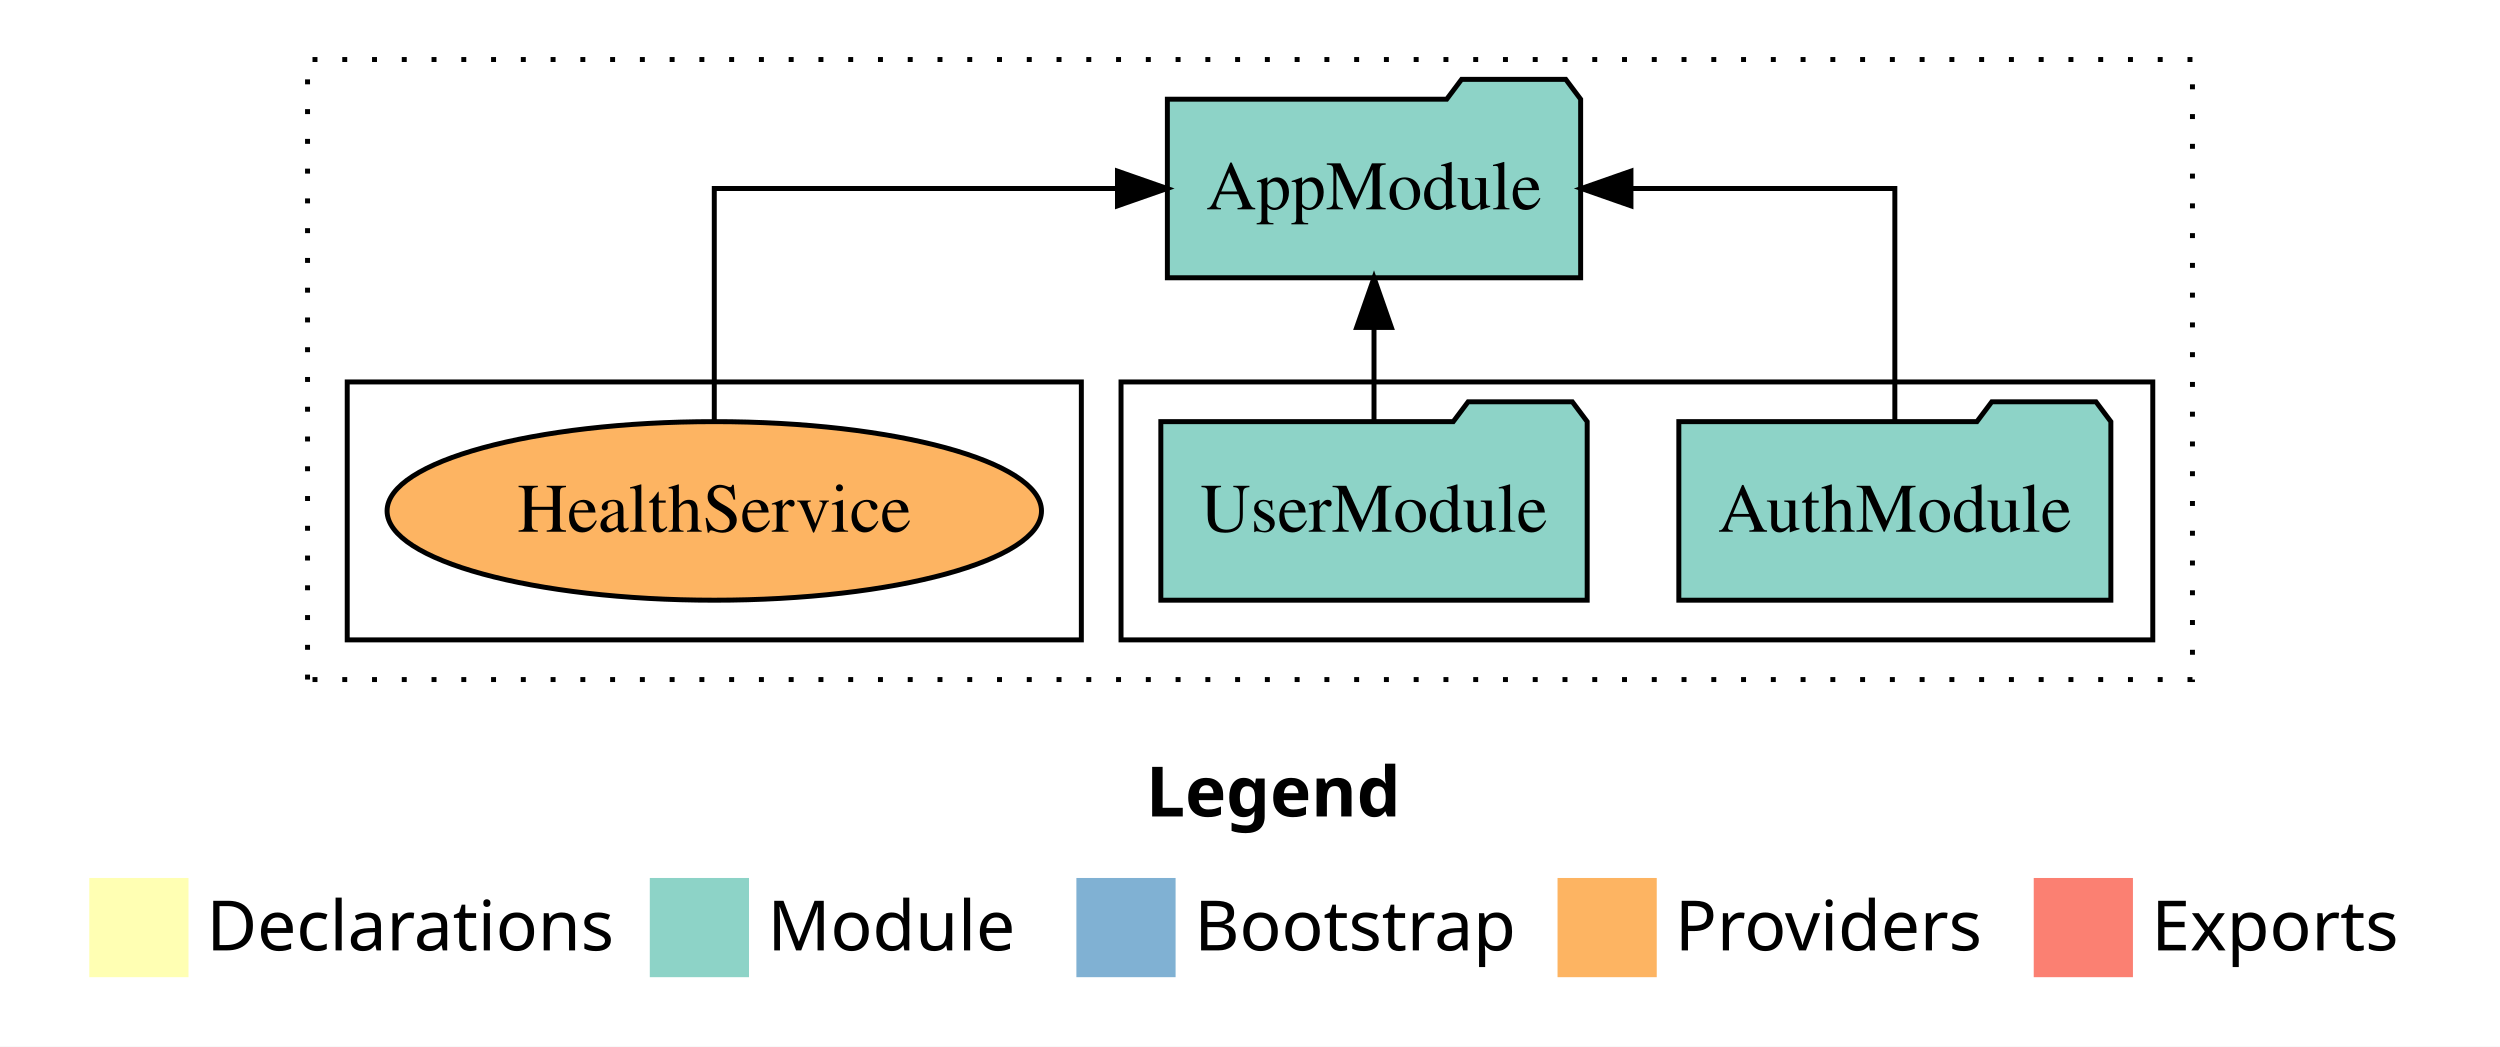
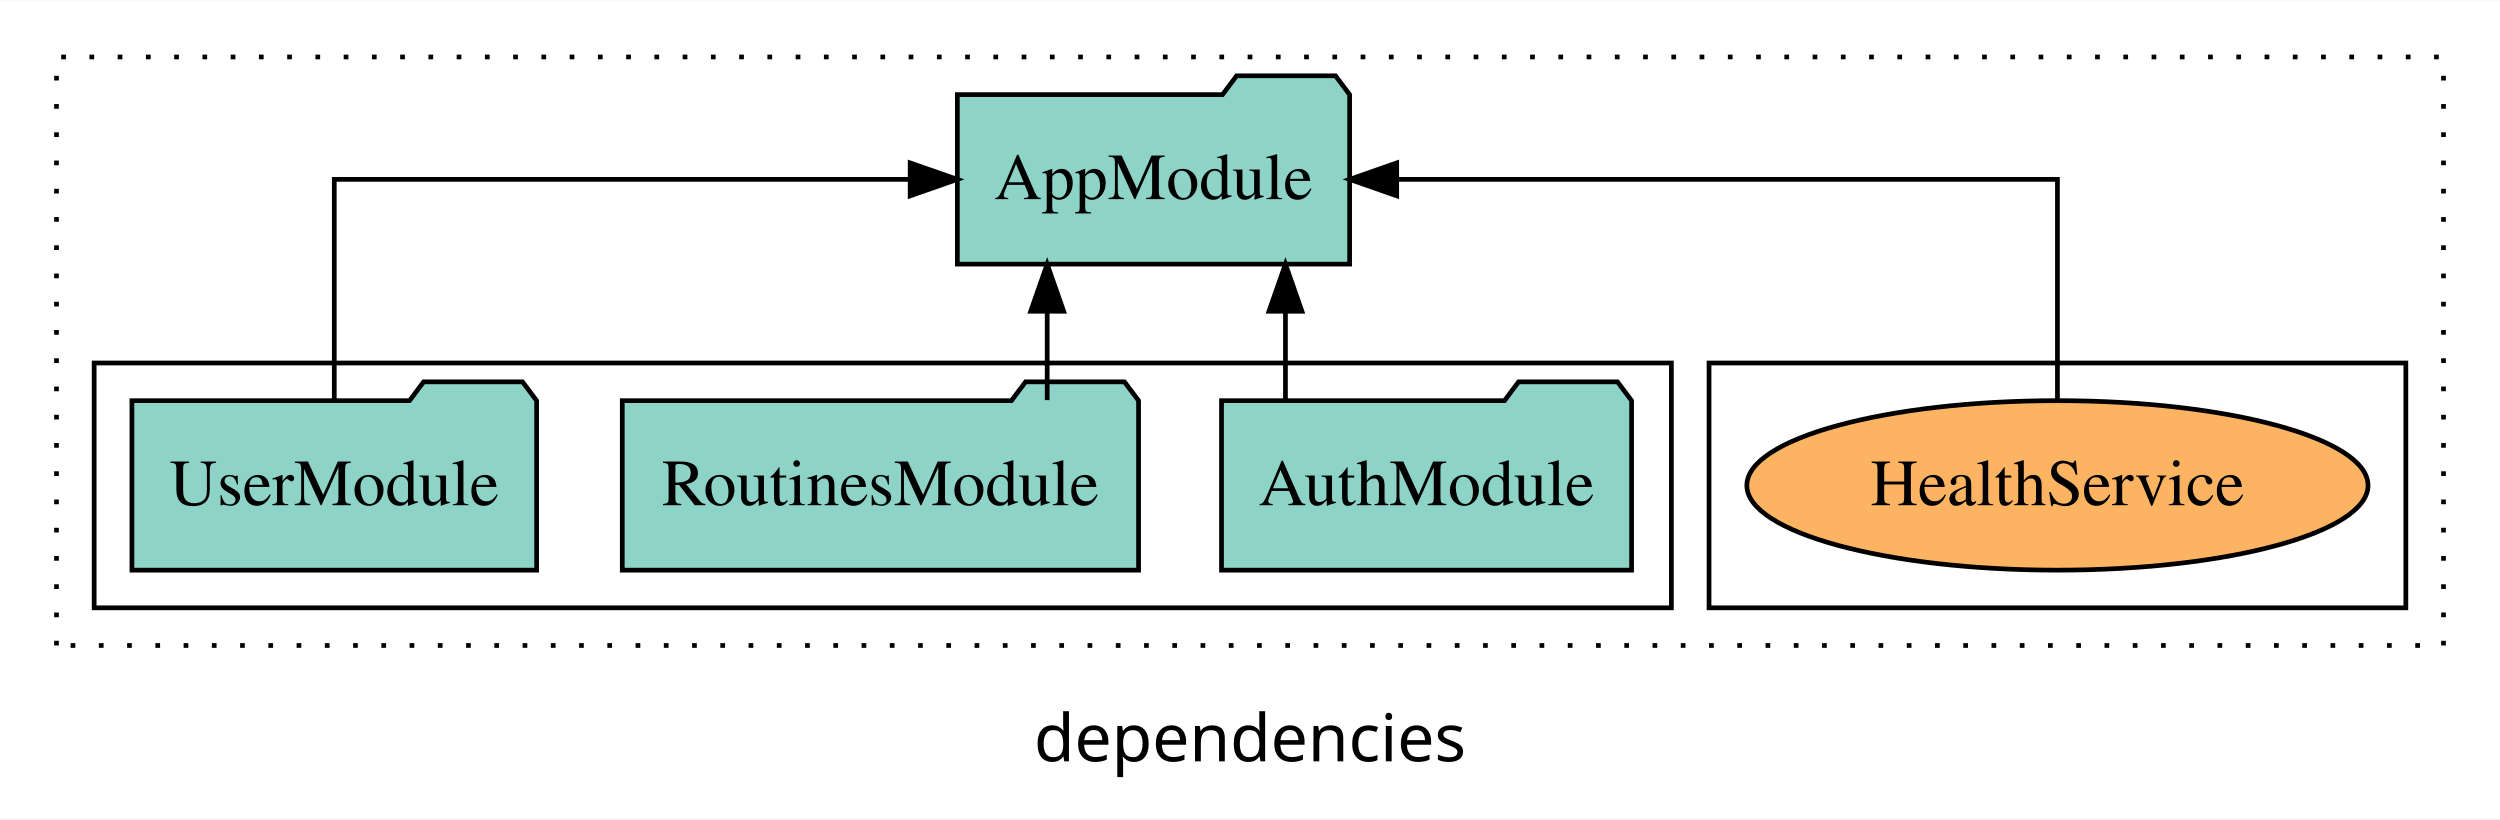
- <svg xmlns="http://www.w3.org/2000/svg" width="504pt" height="211pt" viewBox="0.00 0.00 504.00 211.00">
-   <g id="graph0" class="graph" transform="scale(1 1) rotate(0) translate(4 207)">
-     <polygon fill="#ffffff" stroke="transparent" points="-4,4 -4,-207 500,-207 500,4 -4,4" />
-     <text text-anchor="start" x="227.009" y="-42.4" font-family="sans-serif" font-weight="bold" font-size="14.00" fill="#000000">Legend</text>
-     <polygon fill="#ffffb3" stroke="transparent" points="14,-10 14,-30 34,-30 34,-10 14,-10" />
-     <text text-anchor="start" x="37.629" y="-15.4" font-family="sans-serif" font-size="14.00" fill="#000000">  Declarations</text>
-     <polygon fill="#8dd3c7" stroke="transparent" points="127,-10 127,-30 147,-30 147,-10 127,-10" />
-     <text text-anchor="start" x="150.725" y="-15.4" font-family="sans-serif" font-size="14.00" fill="#000000">  Module</text>
-     <polygon fill="#80b1d3" stroke="transparent" points="213,-10 213,-30 233,-30 233,-10 213,-10" />
-     <text text-anchor="start" x="236.781" y="-15.4" font-family="sans-serif" font-size="14.00" fill="#000000">  Bootstrap</text>
-     <polygon fill="#fdb462" stroke="transparent" points="310,-10 310,-30 330,-30 330,-10 310,-10" />
-     <text text-anchor="start" x="333.673" y="-15.4" font-family="sans-serif" font-size="14.00" fill="#000000">  Providers</text>
-     <polygon fill="#fb8072" stroke="transparent" points="406,-10 406,-30 426,-30 426,-10 406,-10" />
-     <text text-anchor="start" x="429.726" y="-15.4" font-family="sans-serif" font-size="14.00" fill="#000000">  Exports</text>
+ <svg xmlns="http://www.w3.org/2000/svg" width="531pt" height="174pt" viewBox="0.00 0.00 531.00 173.80">
+   <g id="graph0" class="graph" transform="scale(1 1) rotate(0) translate(4 169.8)">
+     <polygon fill="white" stroke="transparent" points="-4,4 -4,-169.8 527,-169.8 527,4 -4,4" />
+     <text text-anchor="middle" x="261.5" y="-8.2" font-family="sans-serif" font-size="14.00">dependencies</text>
    <g id="clust1" class="cluster">
-       <polygon fill="none" stroke="#000000" stroke-dasharray="1,5" points="58,-70 58,-195 438,-195 438,-70 58,-70" />
+       <polygon fill="none" stroke="black" stroke-dasharray="1,5" points="8,-32.8 8,-157.8 515,-157.8 515,-32.8 8,-32.8" />
+     </g>
+     <g id="clust6" class="cluster">
+       <polygon fill="none" stroke="black" points="359,-40.8 359,-92.8 507,-92.8 507,-40.8 359,-40.8" />
    </g>
    <g id="clust3" class="cluster">
-       <polygon fill="none" stroke="#000000" points="222,-78 222,-130 430,-130 430,-78 222,-78" />
-     </g>
-     <g id="clust6" class="cluster">
-       <polygon fill="none" stroke="#000000" points="66,-78 66,-130 214,-130 214,-78 66,-78" />
+       <polygon fill="none" stroke="black" points="16,-40.8 16,-92.8 351,-92.8 351,-40.8 16,-40.8" />
    </g>
    <g id="node1" class="node">
-       <polygon fill="#8dd3c7" stroke="#000000" points="421.548,-122 418.548,-126 397.548,-126 394.548,-122 334.452,-122 334.452,-86 421.548,-86 421.548,-122" />
-       <text text-anchor="middle" x="378" y="-99.8" font-family="Times,serif" font-size="14.00" fill="#000000">AuthModule</text>
+       <polygon fill="#8dd3c7" stroke="black" points="342.55,-84.8 339.55,-88.8 318.55,-88.8 315.55,-84.8 255.45,-84.8 255.45,-48.8 342.55,-48.8 342.55,-84.8" />
+       <text text-anchor="middle" x="299" y="-62.6" font-family="Times,serif" font-size="14.00">AuthModule</text>
+     </g>
+     <g id="node4" class="node">
+       <polygon fill="#8dd3c7" stroke="black" points="282.66,-149.8 279.66,-153.8 258.66,-153.8 255.66,-149.8 199.34,-149.8 199.34,-113.8 282.66,-113.8 282.66,-149.8" />
+       <text text-anchor="middle" x="241" y="-127.6" font-family="Times,serif" font-size="14.00">AppModule</text>
+     </g>
+     <g id="edge1" class="edge">
+       <path fill="none" stroke="black" d="M269.03,-84.91C269.03,-84.91 269.03,-103.79 269.03,-103.79" />
+       <polygon fill="black" stroke="black" points="265.53,-103.79 269.03,-113.79 272.53,-103.79 265.53,-103.79" />
+     </g>
+     <g id="node2" class="node">
+       <polygon fill="#8dd3c7" stroke="black" points="237.83,-84.8 234.83,-88.8 213.83,-88.8 210.83,-84.8 128.17,-84.8 128.17,-48.8 237.83,-48.8 237.83,-84.8" />
+       <text text-anchor="middle" x="183" y="-62.6" font-family="Times,serif" font-size="14.00">RoutinesModule</text>
+     </g>
+     <g id="edge2" class="edge">
+       <path fill="none" stroke="black" d="M218.42,-84.91C218.42,-84.91 218.42,-103.79 218.42,-103.79" />
+       <polygon fill="black" stroke="black" points="214.92,-103.79 218.42,-113.79 221.92,-103.79 214.92,-103.79" />
    </g>
    <g id="node3" class="node">
-       <polygon fill="#8dd3c7" stroke="#000000" points="314.657,-187 311.657,-191 290.657,-191 287.657,-187 231.343,-187 231.343,-151 314.657,-151 314.657,-187" />
-       <text text-anchor="middle" x="273" y="-164.8" font-family="Times,serif" font-size="14.00" fill="#000000">AppModule</text>
-     </g>
-     <g id="edge1" class="edge">
-       <path fill="none" stroke="#000000" d="M378,-122.106C378,-141.339 378,-169 378,-169 378,-169 324.8,-169 324.8,-169" />
-       <polygon fill="#000000" stroke="#000000" points="324.8,-165.5 314.8,-169 324.8,-172.5 324.8,-165.5" />
-     </g>
-     <g id="node2" class="node">
-       <polygon fill="#8dd3c7" stroke="#000000" points="315.976,-122 312.976,-126 291.976,-126 288.976,-122 230.024,-122 230.024,-86 315.976,-86 315.976,-122" />
-       <text text-anchor="middle" x="273" y="-99.8" font-family="Times,serif" font-size="14.00" fill="#000000">UserModule</text>
-     </g>
-     <g id="edge2" class="edge">
-       <path fill="none" stroke="#000000" d="M273,-122.106C273,-122.106 273,-140.991 273,-140.991" />
-       <polygon fill="#000000" stroke="#000000" points="269.5,-140.991 273,-150.991 276.5,-140.991 269.5,-140.991" />
-     </g>
-     <g id="node4" class="node">
-       <ellipse fill="#fdb462" stroke="#000000" cx="140" cy="-104" rx="65.966" ry="18" />
-       <text text-anchor="middle" x="140" y="-99.8" font-family="Times,serif" font-size="14.00" fill="#000000">HealthService</text>
+       <polygon fill="#8dd3c7" stroke="black" points="109.98,-84.8 106.98,-88.8 85.98,-88.8 82.98,-84.8 24.02,-84.8 24.02,-48.8 109.98,-48.8 109.98,-84.8" />
+       <text text-anchor="middle" x="67" y="-62.6" font-family="Times,serif" font-size="14.00">UserModule</text>
    </g>
    <g id="edge3" class="edge">
-       <path fill="none" stroke="#000000" d="M140,-122.106C140,-141.339 140,-169 140,-169 140,-169 221.283,-169 221.283,-169" />
-       <polygon fill="#000000" stroke="#000000" points="221.283,-172.5 231.283,-169 221.283,-165.5 221.283,-172.5" />
+       <path fill="none" stroke="black" d="M67,-84.91C67,-104.14 67,-131.8 67,-131.8 67,-131.8 189.32,-131.8 189.32,-131.8" />
+       <polygon fill="black" stroke="black" points="189.32,-135.3 199.32,-131.8 189.32,-128.3 189.32,-135.3" />
+     </g>
+     <g id="node5" class="node">
+       <ellipse fill="#fdb462" stroke="black" cx="433" cy="-66.8" rx="65.97" ry="18" />
+       <text text-anchor="middle" x="433" y="-62.6" font-family="Times,serif" font-size="14.00">HealthService</text>
+     </g>
+     <g id="edge4" class="edge">
+       <path fill="none" stroke="black" d="M433,-84.91C433,-104.14 433,-131.8 433,-131.8 433,-131.8 292.66,-131.8 292.66,-131.8" />
+       <polygon fill="black" stroke="black" points="292.66,-128.3 282.66,-131.8 292.66,-135.3 292.66,-128.3" />
    </g>
  </g>
</svg>
